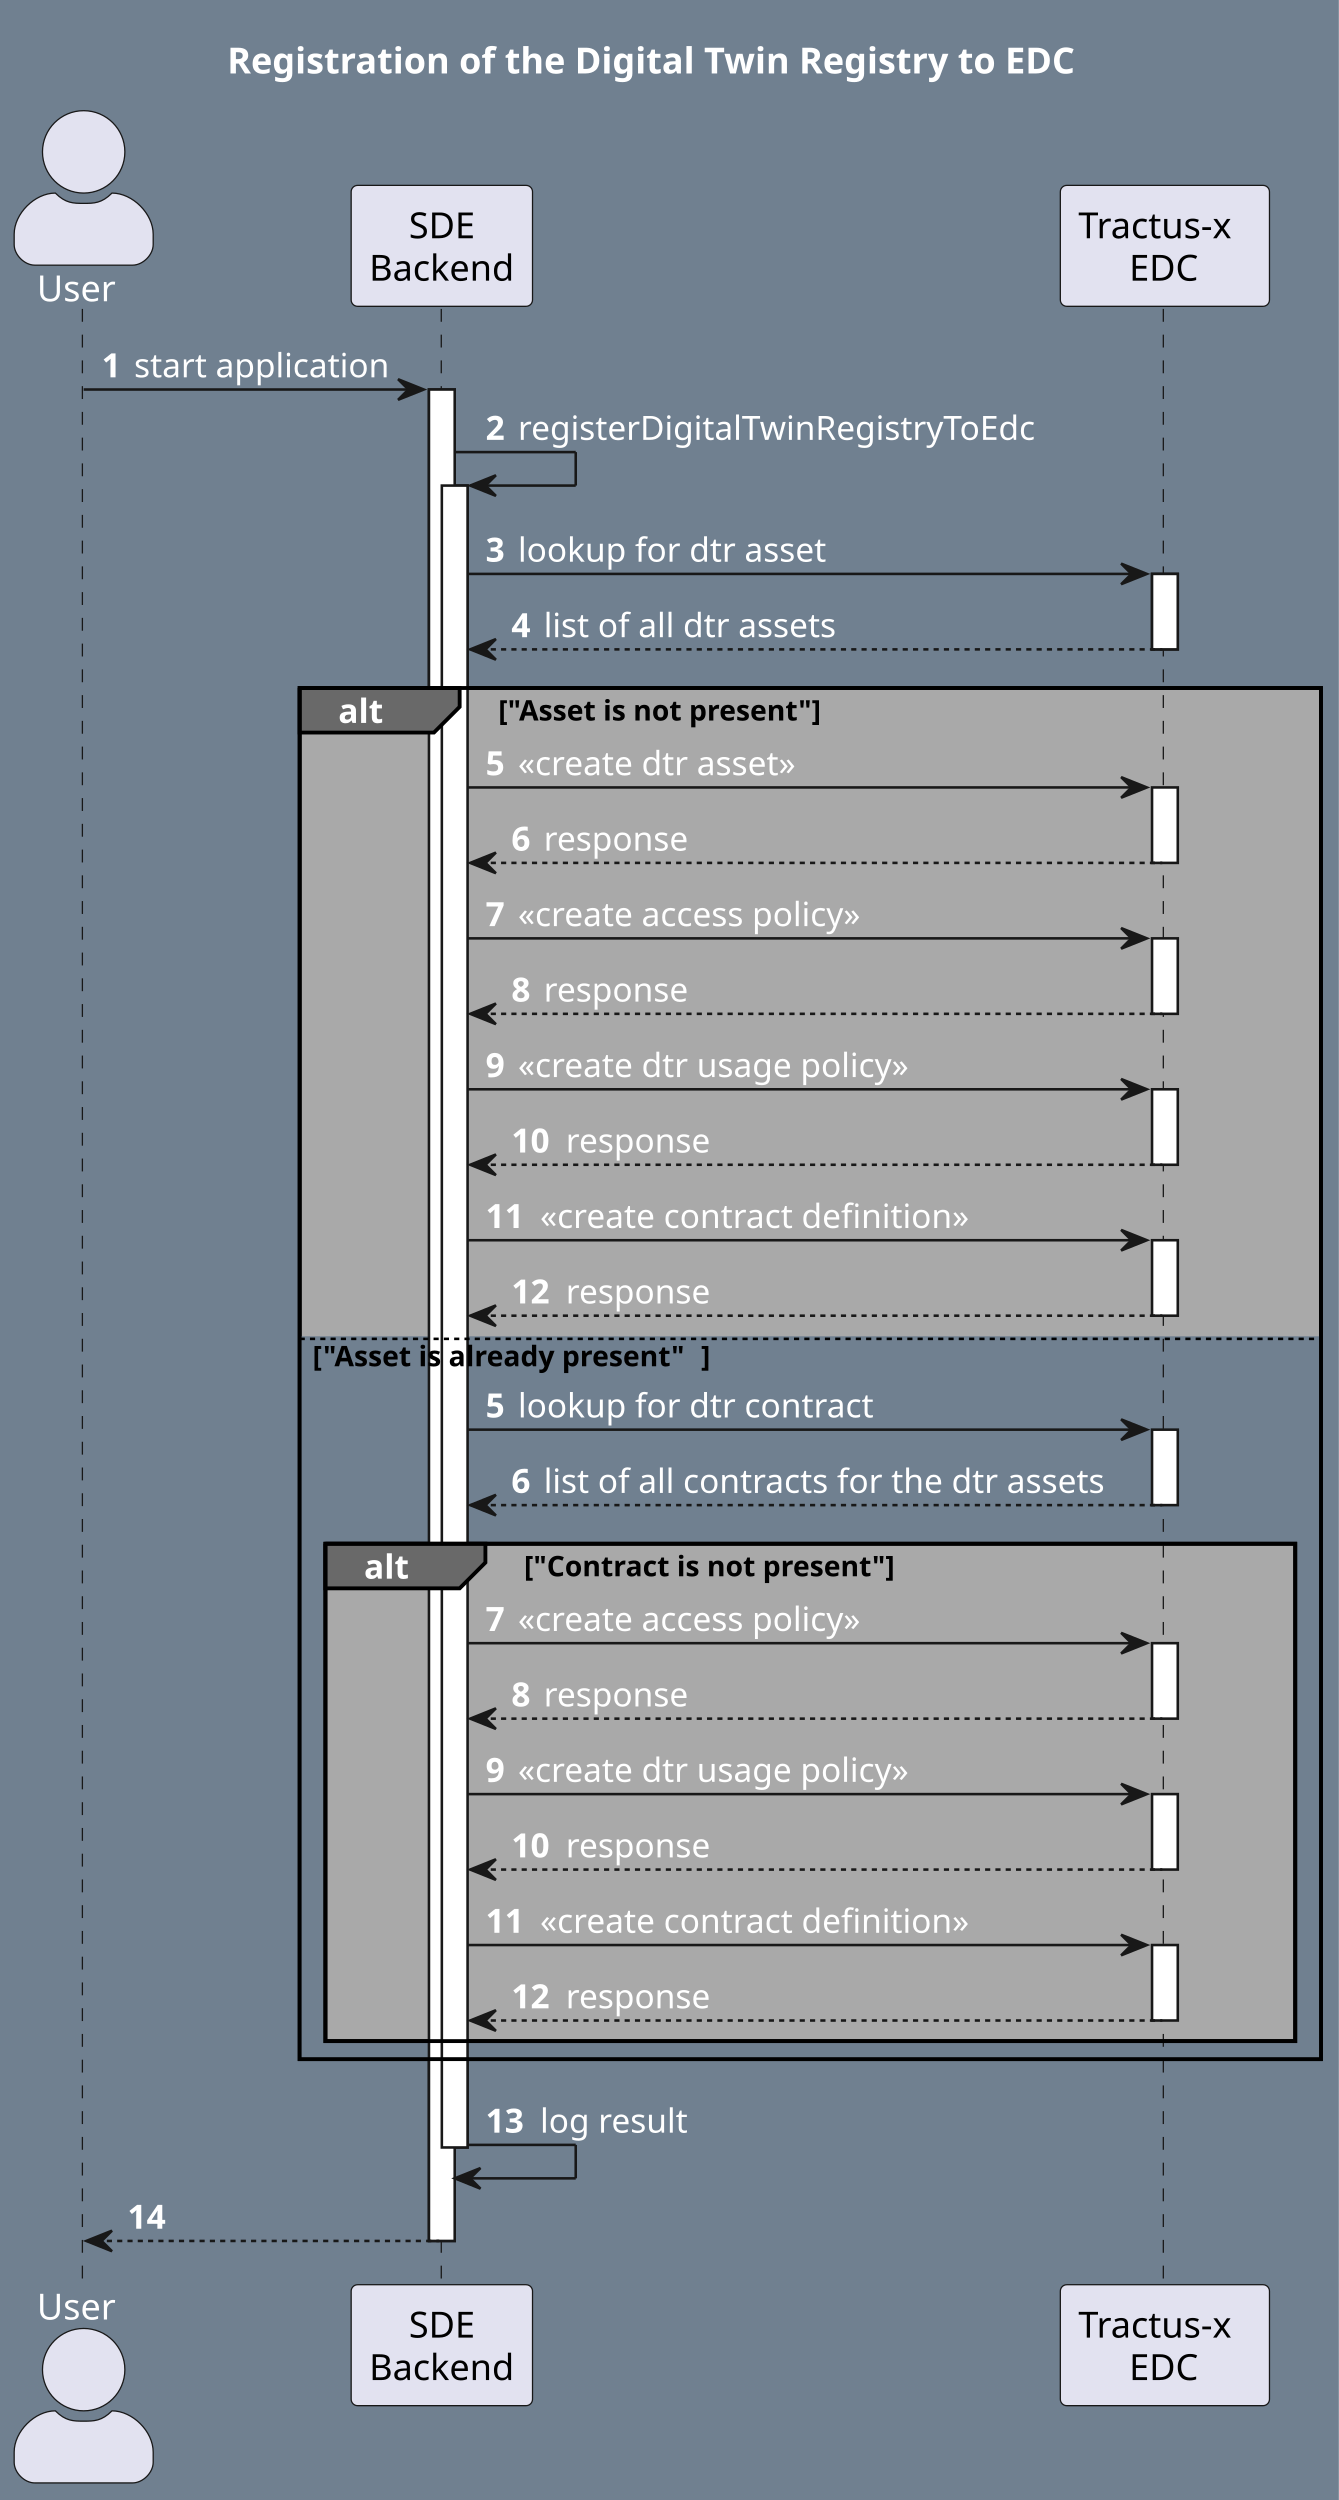
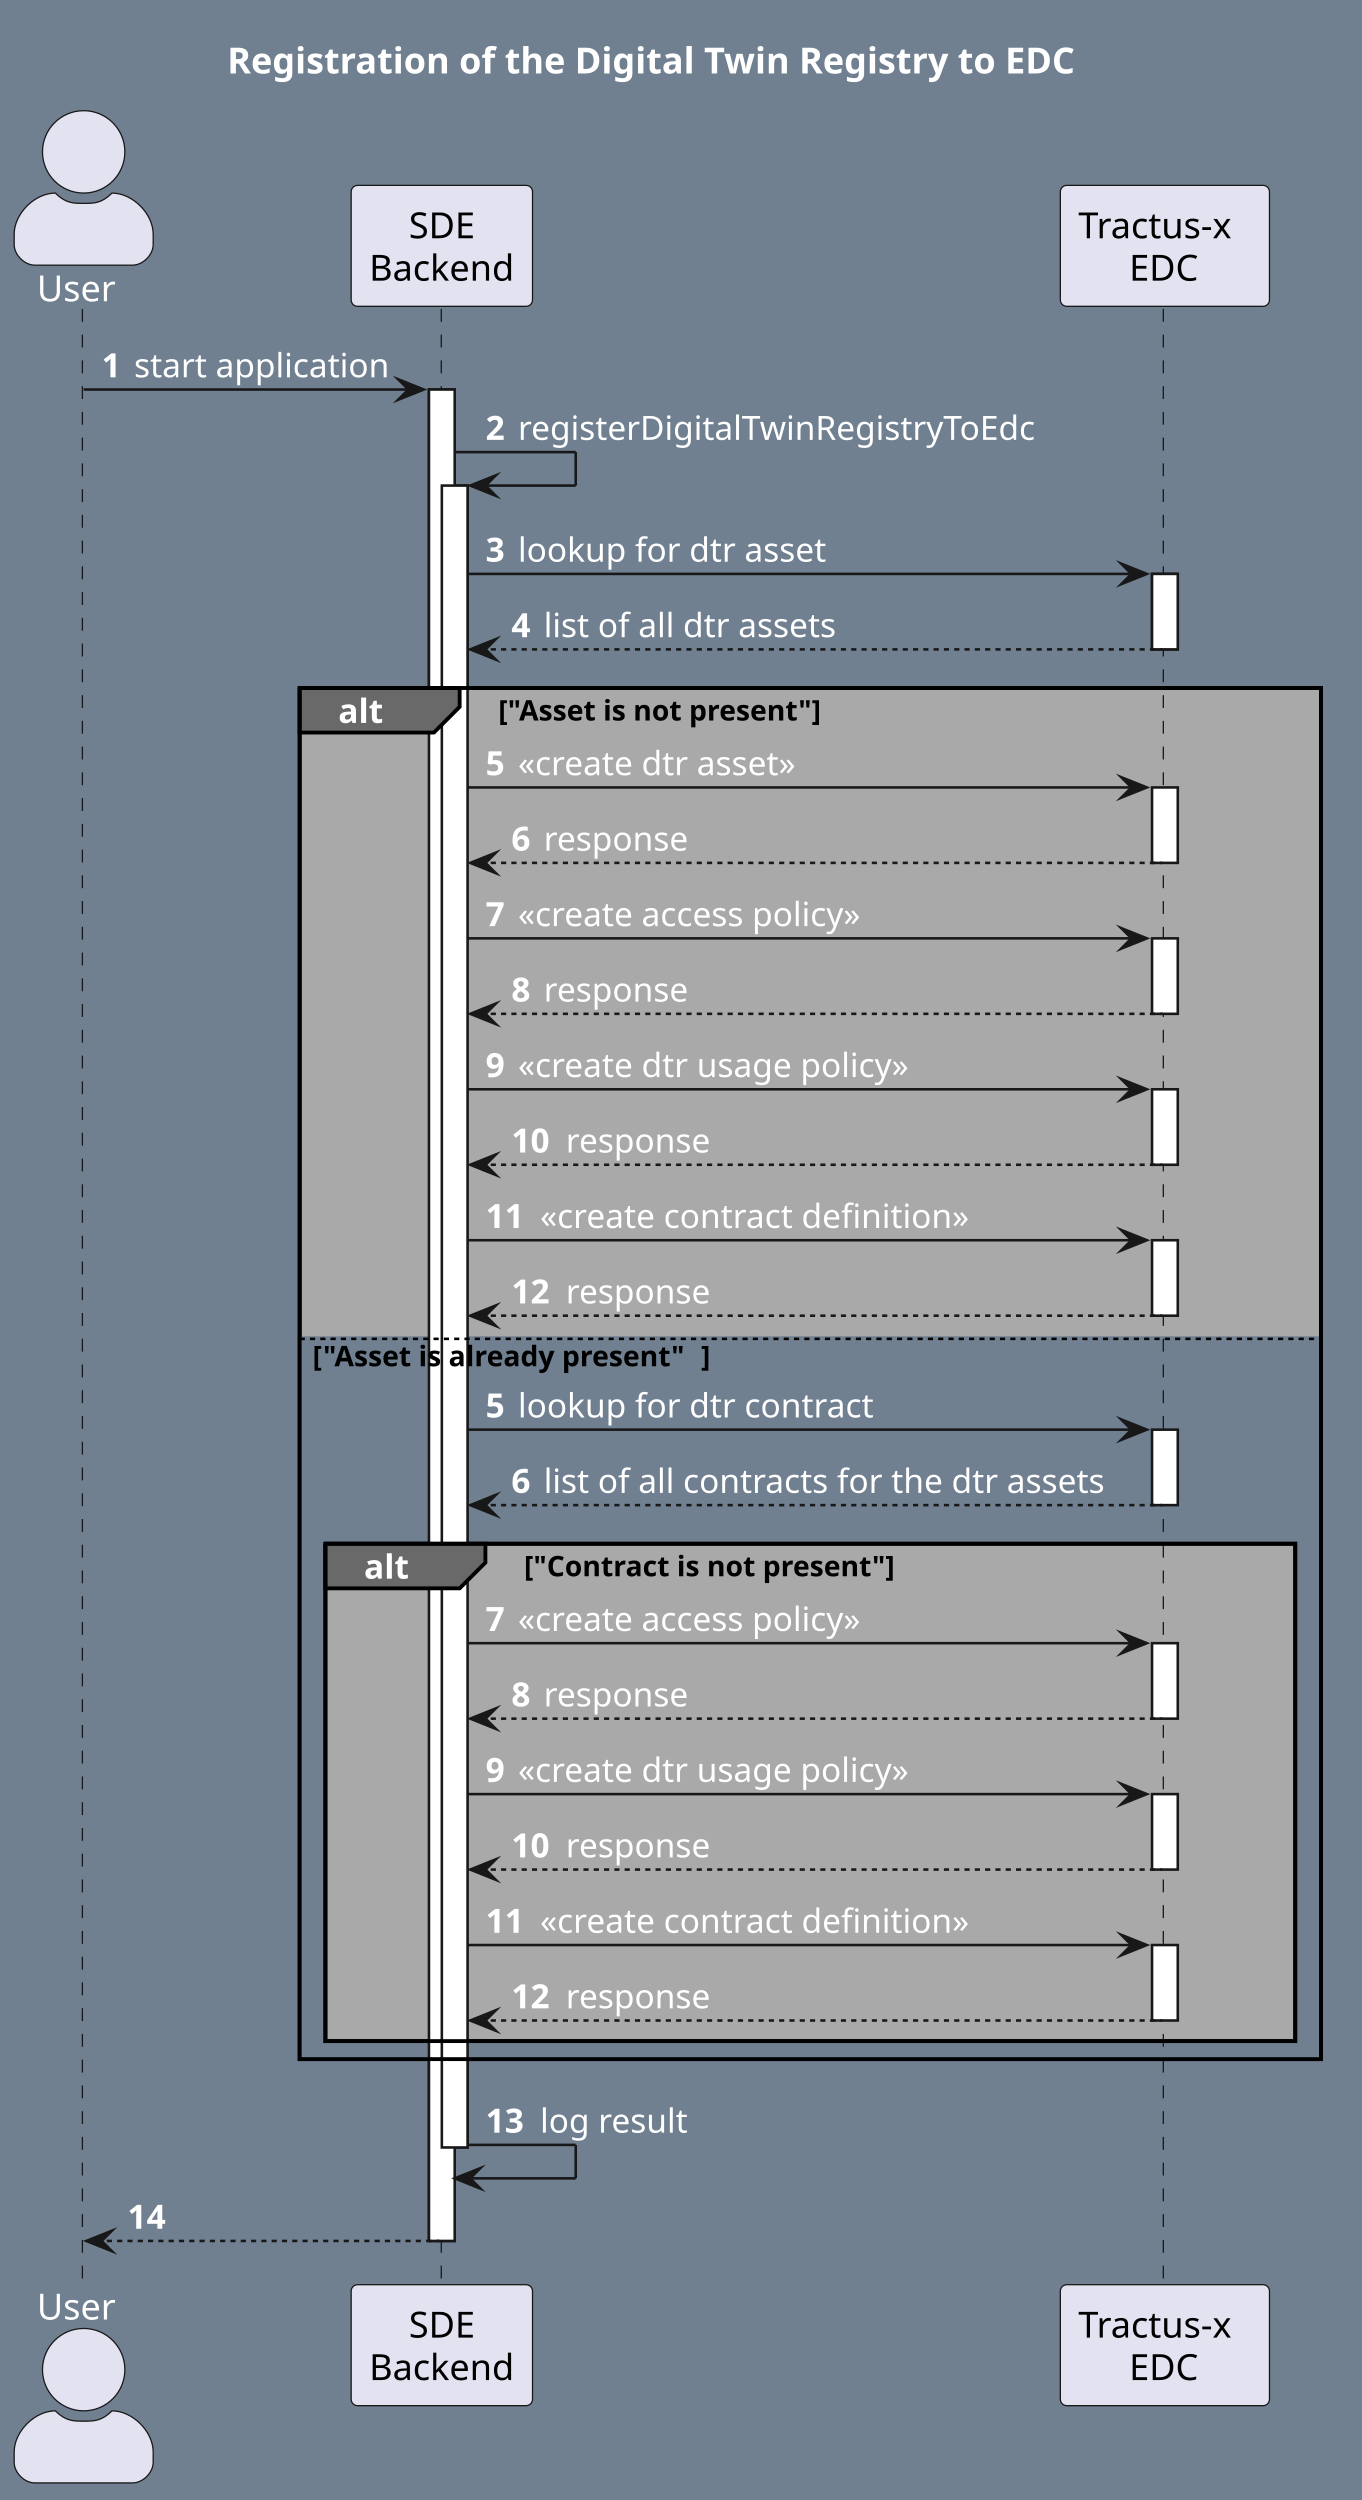
- <svg xmlns="http://www.w3.org/2000/svg" contentStyleType="text/css" data-diagram-type="SEQUENCE" height="971px" preserveAspectRatio="none" style="width:520px;height:971px;background:#708090;" version="1.1" viewBox="0 0 520 971" width="520px" zoomAndPan="magnify">
+ <svg xmlns="http://www.w3.org/2000/svg" contentStyleType="text/css" data-diagram-type="SEQUENCE" height="971px" preserveAspectRatio="none" style="width:529px;height:971px;background:#708090;" version="1.1" viewBox="0 0 529 971" width="529px" zoomAndPan="magnify">
  <defs />
  <g>
-     <rect fill="#708090" height="971" style="stroke:none;stroke-width:1;" width="520" x="0" y="0" />
-     <text fill="#FFFFFF" font-family="sans-serif" font-size="14" font-weight="bold" lengthAdjust="spacing" textLength="345.563" x="88.251" y="28.535">Registration of the Digital Twin Registry to EDC</text>
+     <rect fill="#708090" height="971" style="stroke:none;stroke-width:1;" width="529" x="0" y="0" />
+     <g class="title" data-source-line="16">
+       <text fill="#FFFFFF" font-family="sans-serif" font-size="14" font-weight="700" lengthAdjust="spacing" textLength="345.563" x="88.251" y="28.535">Registration of the Digital Twin Registry to EDC</text>
+     </g>
    <g>
      <rect fill="#FFFFFF" height="719.098" style="stroke:#181818;stroke-width:1;" width="10" x="166.609" y="151.287" />
    </g>
    <g>
      <rect fill="#FFFFFF" height="645.477" style="stroke:#181818;stroke-width:1;" width="10" x="171.609" y="188.598" />
    </g>
    <g>
      <rect fill="#FFFFFF" height="29.311" style="stroke:#181818;stroke-width:1;" width="10" x="447.45" y="222.908" />
    </g>
    <g>
      <rect fill="#FFFFFF" height="29.311" style="stroke:#181818;stroke-width:1;" width="10" x="447.45" y="305.84" />
    </g>
    <g>
      <rect fill="#FFFFFF" height="29.311" style="stroke:#181818;stroke-width:1;" width="10" x="447.45" y="364.461" />
    </g>
    <g>
      <rect fill="#FFFFFF" height="29.311" style="stroke:#181818;stroke-width:1;" width="10" x="447.45" y="423.082" />
    </g>
    <g>
      <rect fill="#FFFFFF" height="29.311" style="stroke:#181818;stroke-width:1;" width="10" x="447.45" y="481.703" />
    </g>
    <g>
      <rect fill="#FFFFFF" height="29.311" style="stroke:#181818;stroke-width:1;" width="10" x="447.45" y="555.279" />
    </g>
    <g>
      <rect fill="#FFFFFF" height="29.311" style="stroke:#181818;stroke-width:1;" width="10" x="447.45" y="638.211" />
    </g>
    <g>
      <rect fill="#FFFFFF" height="29.311" style="stroke:#181818;stroke-width:1;" width="10" x="447.45" y="696.832" />
    </g>
    <g>
      <rect fill="#FFFFFF" height="29.311" style="stroke:#181818;stroke-width:1;" width="10" x="447.45" y="755.453" />
    </g>
    <rect fill="#A9A9A9" height="532.545" style="stroke:#000000;stroke-width:1.5;" width="396.675" x="116.391" y="267.219" />
    <rect fill="#708090" height="280.75" style="stroke:none;stroke-width:1;" width="396.675" x="116.391" y="519.014" />
    <rect fill="#A9A9A9" height="193.174" style="stroke:#000000;stroke-width:1.5;" width="376.675" x="126.391" y="599.59" />
-     <g>
-       <rect fill="#000000" fill-opacity="0" height="768.408" width="8" x="28.5" y="119.977" />
-       <line style="stroke:#181818;stroke-width:0.5;stroke-dasharray:5,5;" x1="32" x2="32" y1="119.977" y2="888.385" />
-     </g>
-     <g>
-       <rect fill="#000000" fill-opacity="0" height="768.408" width="8" x="167.609" y="119.977" />
-       <line style="stroke:#181818;stroke-width:0.5;stroke-dasharray:5,5;" x1="171.391" x2="171.391" y1="119.977" y2="888.385" />
-     </g>
-     <g>
-       <rect fill="#000000" fill-opacity="0" height="768.408" width="8" x="448.45" y="119.977" />
-       <line style="stroke:#181818;stroke-width:0.5;stroke-dasharray:5,5;" x1="451.834" x2="451.834" y1="119.977" y2="888.385" />
-     </g>
-     <g class="participant participant-head" data-participant="user">
+     <g class="participant-lifeline" data-entity-uid="part1" data-qualified-name="user" data-source-line="13" id="part1-lifeline">
+       <g>
+         <rect fill="#000000" fill-opacity="0" height="768.408" width="8" x="28.5" y="119.977" />
+         <line style="stroke:#181818;stroke-width:0.5;stroke-dasharray:5,5;" x1="32" x2="32" y1="119.977" y2="888.385" />
+       </g>
+     </g>
+     <g class="participant-lifeline" data-entity-uid="part2" data-qualified-name="be" data-source-line="14" id="part2-lifeline">
+       <g>
+         <rect fill="#000000" fill-opacity="0" height="768.408" width="8" x="167.609" y="119.977" />
+         <line style="stroke:#181818;stroke-width:0.5;stroke-dasharray:5,5;" x1="171.391" x2="171.391" y1="119.977" y2="888.385" />
+       </g>
+     </g>
+     <g class="participant-lifeline" data-entity-uid="part3" data-qualified-name="edc" data-source-line="15" id="part3-lifeline">
+       <g>
+         <rect fill="#000000" fill-opacity="0" height="768.408" width="8" x="448.45" y="119.977" />
+         <line style="stroke:#181818;stroke-width:0.5;stroke-dasharray:5,5;" x1="451.834" x2="451.834" y1="119.977" y2="888.385" />
+       </g>
+     </g>
+     <g class="participant participant-head" data-entity-uid="part1" data-qualified-name="user" data-source-line="13" id="part1-head">
      <text fill="#FFFFFF" font-family="sans-serif" font-size="14" lengthAdjust="spacing" textLength="30.365" x="14.317" y="117.023">User</text>
      <ellipse cx="32.5" cy="58.988" fill="#E2E2F0" rx="16" ry="16" style="stroke:#181818;stroke-width:0.5;" />
      <path d="M32.5,78.988 C36.5,78.988 39.5,78.988 43.5,74.988 C51.5,74.988 59.5,82.988 59.5,90.988 L59.5,94.988 C59.5,98.988 55.5,102.988 51.5,102.988 L13.5,102.988 C9.5,102.988 5.5,98.988 5.5,94.988 L5.5,90.988 C5.5,82.988 13.5,74.988 21.5,74.988 C25.5,78.988 28.5,78.988 32.5,78.988" fill="#E2E2F0" style="stroke:#181818;stroke-width:0.5;" />
    </g>
-     <g class="participant participant-tail" data-participant="user">
+     <g class="participant participant-tail" data-entity-uid="part1" data-qualified-name="user" data-source-line="13" id="part1-tail">
      <text fill="#FFFFFF" font-family="sans-serif" font-size="14" lengthAdjust="spacing" textLength="30.365" x="14.317" y="900.92">User</text>
      <ellipse cx="32.5" cy="920.373" fill="#E2E2F0" rx="16" ry="16" style="stroke:#181818;stroke-width:0.5;" />
      <path d="M32.5,940.373 C36.5,940.373 39.5,940.373 43.5,936.373 C51.5,936.373 59.5,944.373 59.5,952.373 L59.5,956.373 C59.5,960.373 55.5,964.373 51.5,964.373 L13.5,964.373 C9.5,964.373 5.5,960.373 5.5,956.373 L5.5,952.373 C5.5,944.373 13.5,936.373 21.5,936.373 C25.5,940.373 28.5,940.373 32.5,940.373" fill="#E2E2F0" style="stroke:#181818;stroke-width:0.5;" />
    </g>
-     <g class="participant participant-head" data-participant="be">
+     <g class="participant participant-head" data-entity-uid="part2" data-qualified-name="be" data-source-line="14" id="part2-head">
      <rect fill="#E2E2F0" height="46.977" rx="2.5" ry="2.5" style="stroke:#181818;stroke-width:0.5;" width="70.438" x="136.391" y="72" />
      <text fill="#000000" font-family="sans-serif" font-size="14" lengthAdjust="spacing" textLength="25.614" x="158.802" y="92.535">SDE</text>
      <text fill="#000000" font-family="sans-serif" font-size="14" lengthAdjust="spacing" textLength="56.438" x="143.391" y="109.023">Backend</text>
    </g>
-     <g class="participant participant-tail" data-participant="be">
+     <g class="participant participant-tail" data-entity-uid="part2" data-qualified-name="be" data-source-line="14" id="part2-tail">
      <rect fill="#E2E2F0" height="46.977" rx="2.5" ry="2.5" style="stroke:#181818;stroke-width:0.5;" width="70.438" x="136.391" y="887.385" />
      <text fill="#000000" font-family="sans-serif" font-size="14" lengthAdjust="spacing" textLength="25.614" x="158.802" y="907.92">SDE</text>
      <text fill="#000000" font-family="sans-serif" font-size="14" lengthAdjust="spacing" textLength="56.438" x="143.391" y="924.408">Backend</text>
    </g>
-     <g class="participant participant-head" data-participant="edc">
+     <g class="participant participant-head" data-entity-uid="part3" data-qualified-name="edc" data-source-line="15" id="part3-head">
      <rect fill="#E2E2F0" height="46.977" rx="2.5" ry="2.5" style="stroke:#181818;stroke-width:0.5;" width="81.231" x="411.834" y="72" />
      <text fill="#000000" font-family="sans-serif" font-size="14" lengthAdjust="spacing" textLength="67.231" x="418.834" y="92.535">Tractus-x</text>
      <text fill="#000000" font-family="sans-serif" font-size="14" lengthAdjust="spacing" textLength="27.761" x="438.569" y="109.023">EDC</text>
    </g>
-     <g class="participant participant-tail" data-participant="edc">
+     <g class="participant participant-tail" data-entity-uid="part3" data-qualified-name="edc" data-source-line="15" id="part3-tail">
      <rect fill="#E2E2F0" height="46.977" rx="2.5" ry="2.5" style="stroke:#181818;stroke-width:0.5;" width="81.231" x="411.834" y="887.385" />
      <text fill="#000000" font-family="sans-serif" font-size="14" lengthAdjust="spacing" textLength="67.231" x="418.834" y="907.92">Tractus-x</text>
      <text fill="#000000" font-family="sans-serif" font-size="14" lengthAdjust="spacing" textLength="27.761" x="438.569" y="924.408">EDC</text>
    </g>
    <g>
      <rect fill="#FFFFFF" height="719.098" style="stroke:#181818;stroke-width:1;" width="10" x="166.609" y="151.287" />
    </g>
    <g>
      <rect fill="#FFFFFF" height="645.477" style="stroke:#181818;stroke-width:1;" width="10" x="171.609" y="188.598" />
    </g>
    <g>
      <rect fill="#FFFFFF" height="29.311" style="stroke:#181818;stroke-width:1;" width="10" x="447.45" y="222.908" />
    </g>
    <g>
      <rect fill="#FFFFFF" height="29.311" style="stroke:#181818;stroke-width:1;" width="10" x="447.45" y="305.84" />
    </g>
    <g>
      <rect fill="#FFFFFF" height="29.311" style="stroke:#181818;stroke-width:1;" width="10" x="447.45" y="364.461" />
    </g>
    <g>
      <rect fill="#FFFFFF" height="29.311" style="stroke:#181818;stroke-width:1;" width="10" x="447.45" y="423.082" />
    </g>
    <g>
      <rect fill="#FFFFFF" height="29.311" style="stroke:#181818;stroke-width:1;" width="10" x="447.45" y="481.703" />
    </g>
    <g>
      <rect fill="#FFFFFF" height="29.311" style="stroke:#181818;stroke-width:1;" width="10" x="447.45" y="555.279" />
    </g>
    <g>
      <rect fill="#FFFFFF" height="29.311" style="stroke:#181818;stroke-width:1;" width="10" x="447.45" y="638.211" />
    </g>
    <g>
      <rect fill="#FFFFFF" height="29.311" style="stroke:#181818;stroke-width:1;" width="10" x="447.45" y="696.832" />
    </g>
    <g>
      <rect fill="#FFFFFF" height="29.311" style="stroke:#181818;stroke-width:1;" width="10" x="447.45" y="755.453" />
    </g>
-     <g class="message" data-participant-1="user" data-participant-2="be">
-       <polygon fill="#181818" points="154.609,147.287,164.609,151.287,154.609,155.287,158.609,151.287" style="stroke:#181818;stroke-width:1;" />
+     <g class="message" data-entity-1="part1" data-entity-2="part2" data-source-line="18" id="msg1">
+       <polygon fill="#181818" points="154.609,147.287,164.609,151.287,154.609,155.287,158.609,151.287" style="stroke:#181818;stroke-width:1;stroke-linejoin:miter;stroke-miterlimit:10;" />
      <line style="stroke:#181818;stroke-width:1;" x1="32.5" x2="160.609" y1="151.287" y2="151.287" />
-       <text fill="#FFFFFF" font-family="sans-serif" font-size="13" font-weight="bold" lengthAdjust="spacing" textLength="8.576" x="39.5" y="146.545">1</text>
+       <text fill="#FFFFFF" font-family="sans-serif" font-size="13" font-weight="700" lengthAdjust="spacing" textLength="8.576" x="39.5" y="146.545">1</text>
      <text fill="#FFFFFF" font-family="sans-serif" font-size="13" lengthAdjust="spacing" textLength="102.534" x="52.076" y="146.545">start application</text>
    </g>
-     <g class="message" data-participant-1="be" data-participant-2="be">
+     <g class="message" data-entity-1="part2" data-entity-2="part2" data-source-line="19" id="msg2">
      <line style="stroke:#181818;stroke-width:1;" x1="176.609" x2="223.609" y1="175.598" y2="175.598" />
      <line style="stroke:#181818;stroke-width:1;" x1="223.609" x2="223.609" y1="175.598" y2="188.598" />
      <line style="stroke:#181818;stroke-width:1;" x1="182.609" x2="223.609" y1="188.598" y2="188.598" />
-       <polygon fill="#181818" points="192.609,184.598,182.609,188.598,192.609,192.598,188.609,188.598" style="stroke:#181818;stroke-width:1;" />
-       <text fill="#FFFFFF" font-family="sans-serif" font-size="13" font-weight="bold" lengthAdjust="spacing" textLength="8.576" x="188.609" y="170.856">2</text>
+       <polygon fill="#181818" points="192.609,184.598,182.609,188.598,192.609,192.598,188.609,188.598" style="stroke:#181818;stroke-width:1;stroke-linejoin:miter;stroke-miterlimit:10;" />
+       <text fill="#FFFFFF" font-family="sans-serif" font-size="13" font-weight="700" lengthAdjust="spacing" textLength="8.576" x="188.609" y="170.856">2</text>
      <text fill="#FFFFFF" font-family="sans-serif" font-size="13" lengthAdjust="spacing" textLength="208.717" x="201.185" y="170.856">registerDigitalTwinRegistryToEdc</text>
    </g>
-     <g class="message" data-participant-1="be" data-participant-2="edc">
-       <polygon fill="#181818" points="435.45,218.908,445.45,222.908,435.45,226.908,439.45,222.908" style="stroke:#181818;stroke-width:1;" />
+     <g class="message" data-entity-1="part2" data-entity-2="part3" data-source-line="20" id="msg3">
+       <polygon fill="#181818" points="435.45,218.908,445.45,222.908,435.45,226.908,439.45,222.908" style="stroke:#181818;stroke-width:1;stroke-linejoin:miter;stroke-miterlimit:10;" />
      <line style="stroke:#181818;stroke-width:1;" x1="181.609" x2="441.45" y1="222.908" y2="222.908" />
-       <text fill="#FFFFFF" font-family="sans-serif" font-size="13" font-weight="bold" lengthAdjust="spacing" textLength="8.576" x="188.609" y="218.166">3</text>
+       <text fill="#FFFFFF" font-family="sans-serif" font-size="13" font-weight="700" lengthAdjust="spacing" textLength="8.576" x="188.609" y="218.166">3</text>
      <text fill="#FFFFFF" font-family="sans-serif" font-size="13" lengthAdjust="spacing" textLength="124.903" x="201.185" y="218.166">lookup for dtr asset</text>
    </g>
-     <g class="message" data-participant-1="edc" data-participant-2="be">
-       <polygon fill="#181818" points="192.609,248.219,182.609,252.219,192.609,256.219,188.609,252.219" style="stroke:#181818;stroke-width:1;" />
+     <g class="message" data-entity-1="part3" data-entity-2="part2" data-source-line="21" id="msg4">
+       <polygon fill="#181818" points="192.609,248.219,182.609,252.219,192.609,256.219,188.609,252.219" style="stroke:#181818;stroke-width:1;stroke-linejoin:miter;stroke-miterlimit:10;" />
      <line style="stroke:#181818;stroke-width:1;stroke-dasharray:2,2;" x1="186.609" x2="451.45" y1="252.219" y2="252.219" />
-       <text fill="#FFFFFF" font-family="sans-serif" font-size="13" font-weight="bold" lengthAdjust="spacing" textLength="8.576" x="198.609" y="247.477">4</text>
+       <text fill="#FFFFFF" font-family="sans-serif" font-size="13" font-weight="700" lengthAdjust="spacing" textLength="8.576" x="198.609" y="247.477">4</text>
      <text fill="#FFFFFF" font-family="sans-serif" font-size="13" lengthAdjust="spacing" textLength="120.447" x="211.185" y="247.477">list of all dtr assets</text>
    </g>
    <path d="M116.391,267.219 L178.529,267.219 L178.529,274.529 L168.529,284.529 L116.391,284.529 L116.391,267.219" fill="#696969" style="stroke:#000000;stroke-width:1.5;" />
    <rect fill="none" height="532.545" style="stroke:#000000;stroke-width:1.5;" width="396.675" x="116.391" y="267.219" />
-     <text fill="#FFFFFF" font-family="sans-serif" font-size="13" font-weight="bold" lengthAdjust="spacing" textLength="17.139" x="131.391" y="280.787">alt</text>
-     <text fill="#000000" font-family="sans-serif" font-size="11" font-weight="bold" lengthAdjust="spacing" textLength="131.995" x="193.529" y="279.853">["Asset is not present"]</text>
-     <g class="message" data-participant-1="be" data-participant-2="edc">
-       <polygon fill="#181818" points="435.45,301.84,445.45,305.84,435.45,309.84,439.45,305.84" style="stroke:#181818;stroke-width:1;" />
+     <text fill="#FFFFFF" font-family="sans-serif" font-size="13" font-weight="700" lengthAdjust="spacing" textLength="17.139" x="131.391" y="280.787">alt</text>
+     <text fill="#000000" font-family="sans-serif" font-size="11" font-weight="700" lengthAdjust="spacing" textLength="131.995" x="193.529" y="279.853">["Asset is not present"]</text>
+     <g class="message" data-entity-1="part2" data-entity-2="part3" data-source-line="24" id="msg5">
+       <polygon fill="#181818" points="435.45,301.84,445.45,305.84,435.45,309.84,439.45,305.84" style="stroke:#181818;stroke-width:1;stroke-linejoin:miter;stroke-miterlimit:10;" />
      <line style="stroke:#181818;stroke-width:1;" x1="181.609" x2="441.45" y1="305.84" y2="305.84" />
-       <text fill="#FFFFFF" font-family="sans-serif" font-size="13" font-weight="bold" lengthAdjust="spacing" textLength="8.576" x="188.609" y="301.098">5</text>
+       <text fill="#FFFFFF" font-family="sans-serif" font-size="13" font-weight="700" lengthAdjust="spacing" textLength="8.576" x="188.609" y="301.098">5</text>
      <text fill="#FFFFFF" font-family="sans-serif" font-size="13" lengthAdjust="spacing" textLength="111.255" x="201.185" y="301.098">«create dtr asset»</text>
    </g>
-     <g class="message" data-participant-1="edc" data-participant-2="be">
-       <polygon fill="#181818" points="192.609,331.15,182.609,335.15,192.609,339.15,188.609,335.15" style="stroke:#181818;stroke-width:1;" />
+     <g class="message" data-entity-1="part3" data-entity-2="part2" data-source-line="25" id="msg6">
+       <polygon fill="#181818" points="192.609,331.15,182.609,335.15,192.609,339.15,188.609,335.15" style="stroke:#181818;stroke-width:1;stroke-linejoin:miter;stroke-miterlimit:10;" />
      <line style="stroke:#181818;stroke-width:1;stroke-dasharray:2,2;" x1="186.609" x2="451.45" y1="335.15" y2="335.15" />
-       <text fill="#FFFFFF" font-family="sans-serif" font-size="13" font-weight="bold" lengthAdjust="spacing" textLength="8.576" x="198.609" y="330.408">6</text>
+       <text fill="#FFFFFF" font-family="sans-serif" font-size="13" font-weight="700" lengthAdjust="spacing" textLength="8.576" x="198.609" y="330.408">6</text>
      <text fill="#FFFFFF" font-family="sans-serif" font-size="13" lengthAdjust="spacing" textLength="57.294" x="211.185" y="330.408">response</text>
    </g>
-     <g class="message" data-participant-1="be" data-participant-2="edc">
-       <polygon fill="#181818" points="435.45,360.461,445.45,364.461,435.45,368.461,439.45,364.461" style="stroke:#181818;stroke-width:1;" />
+     <g class="message" data-entity-1="part2" data-entity-2="part3" data-source-line="26" id="msg7">
+       <polygon fill="#181818" points="435.45,360.461,445.45,364.461,435.45,368.461,439.45,364.461" style="stroke:#181818;stroke-width:1;stroke-linejoin:miter;stroke-miterlimit:10;" />
      <line style="stroke:#181818;stroke-width:1;" x1="181.609" x2="441.45" y1="364.461" y2="364.461" />
-       <text fill="#FFFFFF" font-family="sans-serif" font-size="13" font-weight="bold" lengthAdjust="spacing" textLength="8.576" x="188.609" y="359.719">7</text>
+       <text fill="#FFFFFF" font-family="sans-serif" font-size="13" font-weight="700" lengthAdjust="spacing" textLength="8.576" x="188.609" y="359.719">7</text>
      <text fill="#FFFFFF" font-family="sans-serif" font-size="13" lengthAdjust="spacing" textLength="138.481" x="201.185" y="359.719">«create access policy»</text>
    </g>
-     <g class="message" data-participant-1="edc" data-participant-2="be">
-       <polygon fill="#181818" points="192.609,389.772,182.609,393.772,192.609,397.772,188.609,393.772" style="stroke:#181818;stroke-width:1;" />
+     <g class="message" data-entity-1="part3" data-entity-2="part2" data-source-line="27" id="msg8">
+       <polygon fill="#181818" points="192.609,389.772,182.609,393.772,192.609,397.772,188.609,393.772" style="stroke:#181818;stroke-width:1;stroke-linejoin:miter;stroke-miterlimit:10;" />
      <line style="stroke:#181818;stroke-width:1;stroke-dasharray:2,2;" x1="186.609" x2="451.45" y1="393.772" y2="393.772" />
-       <text fill="#FFFFFF" font-family="sans-serif" font-size="13" font-weight="bold" lengthAdjust="spacing" textLength="8.576" x="198.609" y="389.029">8</text>
+       <text fill="#FFFFFF" font-family="sans-serif" font-size="13" font-weight="700" lengthAdjust="spacing" textLength="8.576" x="198.609" y="389.029">8</text>
      <text fill="#FFFFFF" font-family="sans-serif" font-size="13" lengthAdjust="spacing" textLength="57.294" x="211.185" y="389.029">response</text>
    </g>
-     <g class="message" data-participant-1="be" data-participant-2="edc">
-       <polygon fill="#181818" points="435.45,419.082,445.45,423.082,435.45,427.082,439.45,423.082" style="stroke:#181818;stroke-width:1;" />
+     <g class="message" data-entity-1="part2" data-entity-2="part3" data-source-line="28" id="msg9">
+       <polygon fill="#181818" points="435.45,419.082,445.45,423.082,435.45,427.082,439.45,423.082" style="stroke:#181818;stroke-width:1;stroke-linejoin:miter;stroke-miterlimit:10;" />
      <line style="stroke:#181818;stroke-width:1;" x1="181.609" x2="441.45" y1="423.082" y2="423.082" />
-       <text fill="#FFFFFF" font-family="sans-serif" font-size="13" font-weight="bold" lengthAdjust="spacing" textLength="8.576" x="188.609" y="418.34">9</text>
+       <text fill="#FFFFFF" font-family="sans-serif" font-size="13" font-weight="700" lengthAdjust="spacing" textLength="8.576" x="188.609" y="418.34">9</text>
      <text fill="#FFFFFF" font-family="sans-serif" font-size="13" lengthAdjust="spacing" textLength="157.187" x="201.185" y="418.34">«create dtr usage policy»</text>
    </g>
-     <g class="message" data-participant-1="edc" data-participant-2="be">
-       <polygon fill="#181818" points="192.609,448.393,182.609,452.393,192.609,456.393,188.609,452.393" style="stroke:#181818;stroke-width:1;" />
+     <g class="message" data-entity-1="part3" data-entity-2="part2" data-source-line="29" id="msg10">
+       <polygon fill="#181818" points="192.609,448.393,182.609,452.393,192.609,456.393,188.609,452.393" style="stroke:#181818;stroke-width:1;stroke-linejoin:miter;stroke-miterlimit:10;" />
      <line style="stroke:#181818;stroke-width:1;stroke-dasharray:2,2;" x1="186.609" x2="451.45" y1="452.393" y2="452.393" />
-       <text fill="#FFFFFF" font-family="sans-serif" font-size="13" font-weight="bold" lengthAdjust="spacing" textLength="17.151" x="198.609" y="447.65">10</text>
+       <text fill="#FFFFFF" font-family="sans-serif" font-size="13" font-weight="700" lengthAdjust="spacing" textLength="17.151" x="198.609" y="447.65">10</text>
      <text fill="#FFFFFF" font-family="sans-serif" font-size="13" lengthAdjust="spacing" textLength="57.294" x="219.761" y="447.65">response</text>
    </g>
-     <g class="message" data-participant-1="be" data-participant-2="edc">
-       <polygon fill="#181818" points="435.45,477.703,445.45,481.703,435.45,485.703,439.45,481.703" style="stroke:#181818;stroke-width:1;" />
+     <g class="message" data-entity-1="part2" data-entity-2="part3" data-source-line="30" id="msg11">
+       <polygon fill="#181818" points="435.45,477.703,445.45,481.703,435.45,485.703,439.45,481.703" style="stroke:#181818;stroke-width:1;stroke-linejoin:miter;stroke-miterlimit:10;" />
      <line style="stroke:#181818;stroke-width:1;" x1="181.609" x2="441.45" y1="481.703" y2="481.703" />
-       <text fill="#FFFFFF" font-family="sans-serif" font-size="13" font-weight="bold" lengthAdjust="spacing" textLength="17.151" x="188.609" y="476.961">11</text>
+       <text fill="#FFFFFF" font-family="sans-serif" font-size="13" font-weight="700" lengthAdjust="spacing" textLength="17.151" x="188.609" y="476.961">11</text>
      <text fill="#FFFFFF" font-family="sans-serif" font-size="13" lengthAdjust="spacing" textLength="172.409" x="209.761" y="476.961">«create contract definition»</text>
    </g>
-     <g class="message" data-participant-1="edc" data-participant-2="be">
-       <polygon fill="#181818" points="192.609,507.014,182.609,511.014,192.609,515.014,188.609,511.014" style="stroke:#181818;stroke-width:1;" />
+     <g class="message" data-entity-1="part3" data-entity-2="part2" data-source-line="31" id="msg12">
+       <polygon fill="#181818" points="192.609,507.014,182.609,511.014,192.609,515.014,188.609,511.014" style="stroke:#181818;stroke-width:1;stroke-linejoin:miter;stroke-miterlimit:10;" />
      <line style="stroke:#181818;stroke-width:1;stroke-dasharray:2,2;" x1="186.609" x2="451.45" y1="511.014" y2="511.014" />
-       <text fill="#FFFFFF" font-family="sans-serif" font-size="13" font-weight="bold" lengthAdjust="spacing" textLength="17.151" x="198.609" y="506.272">12</text>
+       <text fill="#FFFFFF" font-family="sans-serif" font-size="13" font-weight="700" lengthAdjust="spacing" textLength="17.151" x="198.609" y="506.272">12</text>
      <text fill="#FFFFFF" font-family="sans-serif" font-size="13" lengthAdjust="spacing" textLength="57.294" x="219.761" y="506.272">response</text>
    </g>
    <line style="stroke:#000000;stroke-width:1;stroke-dasharray:2,2;" x1="116.391" x2="513.065" y1="520.014" y2="520.014" />
-     <text fill="#000000" font-family="sans-serif" font-size="11" font-weight="bold" lengthAdjust="spacing" textLength="4.077" x="121.391" y="530.648">[</text>
-     <text fill="#000000" font-family="sans-serif" font-size="11" font-weight="bold" lengthAdjust="spacing" textLength="146.792" x="125.467" y="530.648">"Asset is already present"</text>
-     <text fill="#000000" font-family="sans-serif" font-size="11" font-weight="bold" lengthAdjust="spacing" textLength="4.077" x="272.259" y="530.648">]</text>
-     <g class="message" data-participant-1="be" data-participant-2="edc">
-       <polygon fill="#181818" points="435.45,551.279,445.45,555.279,435.45,559.279,439.45,555.279" style="stroke:#181818;stroke-width:1;" />
+     <text fill="#000000" font-family="sans-serif" font-size="11" font-weight="700" lengthAdjust="spacing" textLength="4.077" x="121.391" y="530.648">[</text>
+     <text fill="#000000" font-family="sans-serif" font-size="11" font-weight="700" lengthAdjust="spacing" textLength="146.792" x="125.467" y="530.648">"Asset is already present"</text>
+     <text fill="#000000" font-family="sans-serif" font-size="11" font-weight="700" lengthAdjust="spacing" textLength="4.077" x="272.259" y="530.648">]</text>
+     <g class="message" data-entity-1="part2" data-entity-2="part3" data-source-line="35" id="msg13">
+       <polygon fill="#181818" points="435.45,551.279,445.45,555.279,435.45,559.279,439.45,555.279" style="stroke:#181818;stroke-width:1;stroke-linejoin:miter;stroke-miterlimit:10;" />
      <line style="stroke:#181818;stroke-width:1;" x1="181.609" x2="441.45" y1="555.279" y2="555.279" />
-       <text fill="#FFFFFF" font-family="sans-serif" font-size="13" font-weight="bold" lengthAdjust="spacing" textLength="8.576" x="188.609" y="550.537">5</text>
+       <text fill="#FFFFFF" font-family="sans-serif" font-size="13" font-weight="700" lengthAdjust="spacing" textLength="8.576" x="188.609" y="550.537">5</text>
      <text fill="#FFFFFF" font-family="sans-serif" font-size="13" lengthAdjust="spacing" textLength="143.958" x="201.185" y="550.537">lookup for dtr contract</text>
    </g>
-     <g class="message" data-participant-1="edc" data-participant-2="be">
-       <polygon fill="#181818" points="192.609,580.59,182.609,584.59,192.609,588.59,188.609,584.59" style="stroke:#181818;stroke-width:1;" />
+     <g class="message" data-entity-1="part3" data-entity-2="part2" data-source-line="36" id="msg14">
+       <polygon fill="#181818" points="192.609,580.59,182.609,584.59,192.609,588.59,188.609,584.59" style="stroke:#181818;stroke-width:1;stroke-linejoin:miter;stroke-miterlimit:10;" />
      <line style="stroke:#181818;stroke-width:1;stroke-dasharray:2,2;" x1="186.609" x2="451.45" y1="584.59" y2="584.59" />
-       <text fill="#FFFFFF" font-family="sans-serif" font-size="13" font-weight="bold" lengthAdjust="spacing" textLength="8.576" x="198.609" y="579.848">6</text>
+       <text fill="#FFFFFF" font-family="sans-serif" font-size="13" font-weight="700" lengthAdjust="spacing" textLength="8.576" x="198.609" y="579.848">6</text>
      <text fill="#FFFFFF" font-family="sans-serif" font-size="13" lengthAdjust="spacing" textLength="229.265" x="211.185" y="579.848">list of all contracts for the dtr assets</text>
    </g>
    <path d="M126.391,599.59 L188.529,599.59 L188.529,606.9 L178.529,616.9 L126.391,616.9 L126.391,599.59" fill="#696969" style="stroke:#000000;stroke-width:1.5;" />
    <rect fill="none" height="193.174" style="stroke:#000000;stroke-width:1.5;" width="376.675" x="126.391" y="599.59" />
-     <text fill="#FFFFFF" font-family="sans-serif" font-size="13" font-weight="bold" lengthAdjust="spacing" textLength="17.139" x="141.391" y="613.158">alt</text>
-     <text fill="#000000" font-family="sans-serif" font-size="11" font-weight="bold" lengthAdjust="spacing" textLength="148.876" x="203.529" y="612.225">["Contract is not present"]</text>
-     <g class="message" data-participant-1="be" data-participant-2="edc">
-       <polygon fill="#181818" points="435.45,634.211,445.45,638.211,435.45,642.211,439.45,638.211" style="stroke:#181818;stroke-width:1;" />
+     <text fill="#FFFFFF" font-family="sans-serif" font-size="13" font-weight="700" lengthAdjust="spacing" textLength="17.139" x="141.391" y="613.158">alt</text>
+     <text fill="#000000" font-family="sans-serif" font-size="11" font-weight="700" lengthAdjust="spacing" textLength="148.876" x="203.529" y="612.225">["Contract is not present"]</text>
+     <g class="message" data-entity-1="part2" data-entity-2="part3" data-source-line="38" id="msg15">
+       <polygon fill="#181818" points="435.45,634.211,445.45,638.211,435.45,642.211,439.45,638.211" style="stroke:#181818;stroke-width:1;stroke-linejoin:miter;stroke-miterlimit:10;" />
      <line style="stroke:#181818;stroke-width:1;" x1="181.609" x2="441.45" y1="638.211" y2="638.211" />
-       <text fill="#FFFFFF" font-family="sans-serif" font-size="13" font-weight="bold" lengthAdjust="spacing" textLength="8.576" x="188.609" y="633.469">7</text>
+       <text fill="#FFFFFF" font-family="sans-serif" font-size="13" font-weight="700" lengthAdjust="spacing" textLength="8.576" x="188.609" y="633.469">7</text>
      <text fill="#FFFFFF" font-family="sans-serif" font-size="13" lengthAdjust="spacing" textLength="138.481" x="201.185" y="633.469">«create access policy»</text>
    </g>
-     <g class="message" data-participant-1="edc" data-participant-2="be">
-       <polygon fill="#181818" points="192.609,663.521,182.609,667.521,192.609,671.521,188.609,667.521" style="stroke:#181818;stroke-width:1;" />
+     <g class="message" data-entity-1="part3" data-entity-2="part2" data-source-line="39" id="msg16">
+       <polygon fill="#181818" points="192.609,663.521,182.609,667.521,192.609,671.521,188.609,667.521" style="stroke:#181818;stroke-width:1;stroke-linejoin:miter;stroke-miterlimit:10;" />
      <line style="stroke:#181818;stroke-width:1;stroke-dasharray:2,2;" x1="186.609" x2="451.45" y1="667.521" y2="667.521" />
-       <text fill="#FFFFFF" font-family="sans-serif" font-size="13" font-weight="bold" lengthAdjust="spacing" textLength="8.576" x="198.609" y="662.779">8</text>
+       <text fill="#FFFFFF" font-family="sans-serif" font-size="13" font-weight="700" lengthAdjust="spacing" textLength="8.576" x="198.609" y="662.779">8</text>
      <text fill="#FFFFFF" font-family="sans-serif" font-size="13" lengthAdjust="spacing" textLength="57.294" x="211.185" y="662.779">response</text>
    </g>
-     <g class="message" data-participant-1="be" data-participant-2="edc">
-       <polygon fill="#181818" points="435.45,692.832,445.45,696.832,435.45,700.832,439.45,696.832" style="stroke:#181818;stroke-width:1;" />
+     <g class="message" data-entity-1="part2" data-entity-2="part3" data-source-line="40" id="msg17">
+       <polygon fill="#181818" points="435.45,692.832,445.45,696.832,435.45,700.832,439.45,696.832" style="stroke:#181818;stroke-width:1;stroke-linejoin:miter;stroke-miterlimit:10;" />
      <line style="stroke:#181818;stroke-width:1;" x1="181.609" x2="441.45" y1="696.832" y2="696.832" />
-       <text fill="#FFFFFF" font-family="sans-serif" font-size="13" font-weight="bold" lengthAdjust="spacing" textLength="8.576" x="188.609" y="692.09">9</text>
+       <text fill="#FFFFFF" font-family="sans-serif" font-size="13" font-weight="700" lengthAdjust="spacing" textLength="8.576" x="188.609" y="692.09">9</text>
      <text fill="#FFFFFF" font-family="sans-serif" font-size="13" lengthAdjust="spacing" textLength="157.187" x="201.185" y="692.09">«create dtr usage policy»</text>
    </g>
-     <g class="message" data-participant-1="edc" data-participant-2="be">
-       <polygon fill="#181818" points="192.609,722.143,182.609,726.143,192.609,730.143,188.609,726.143" style="stroke:#181818;stroke-width:1;" />
+     <g class="message" data-entity-1="part3" data-entity-2="part2" data-source-line="41" id="msg18">
+       <polygon fill="#181818" points="192.609,722.143,182.609,726.143,192.609,730.143,188.609,726.143" style="stroke:#181818;stroke-width:1;stroke-linejoin:miter;stroke-miterlimit:10;" />
      <line style="stroke:#181818;stroke-width:1;stroke-dasharray:2,2;" x1="186.609" x2="451.45" y1="726.143" y2="726.143" />
-       <text fill="#FFFFFF" font-family="sans-serif" font-size="13" font-weight="bold" lengthAdjust="spacing" textLength="17.151" x="198.609" y="721.4">10</text>
+       <text fill="#FFFFFF" font-family="sans-serif" font-size="13" font-weight="700" lengthAdjust="spacing" textLength="17.151" x="198.609" y="721.4">10</text>
      <text fill="#FFFFFF" font-family="sans-serif" font-size="13" lengthAdjust="spacing" textLength="57.294" x="219.761" y="721.4">response</text>
    </g>
-     <g class="message" data-participant-1="be" data-participant-2="edc">
-       <polygon fill="#181818" points="435.45,751.453,445.45,755.453,435.45,759.453,439.45,755.453" style="stroke:#181818;stroke-width:1;" />
+     <g class="message" data-entity-1="part2" data-entity-2="part3" data-source-line="42" id="msg19">
+       <polygon fill="#181818" points="435.45,751.453,445.45,755.453,435.45,759.453,439.45,755.453" style="stroke:#181818;stroke-width:1;stroke-linejoin:miter;stroke-miterlimit:10;" />
      <line style="stroke:#181818;stroke-width:1;" x1="181.609" x2="441.45" y1="755.453" y2="755.453" />
-       <text fill="#FFFFFF" font-family="sans-serif" font-size="13" font-weight="bold" lengthAdjust="spacing" textLength="17.151" x="188.609" y="750.711">11</text>
+       <text fill="#FFFFFF" font-family="sans-serif" font-size="13" font-weight="700" lengthAdjust="spacing" textLength="17.151" x="188.609" y="750.711">11</text>
      <text fill="#FFFFFF" font-family="sans-serif" font-size="13" lengthAdjust="spacing" textLength="172.409" x="209.761" y="750.711">«create contract definition»</text>
    </g>
-     <g class="message" data-participant-1="edc" data-participant-2="be">
-       <polygon fill="#181818" points="192.609,780.764,182.609,784.764,192.609,788.764,188.609,784.764" style="stroke:#181818;stroke-width:1;" />
+     <g class="message" data-entity-1="part3" data-entity-2="part2" data-source-line="43" id="msg20">
+       <polygon fill="#181818" points="192.609,780.764,182.609,784.764,192.609,788.764,188.609,784.764" style="stroke:#181818;stroke-width:1;stroke-linejoin:miter;stroke-miterlimit:10;" />
      <line style="stroke:#181818;stroke-width:1;stroke-dasharray:2,2;" x1="186.609" x2="451.45" y1="784.764" y2="784.764" />
-       <text fill="#FFFFFF" font-family="sans-serif" font-size="13" font-weight="bold" lengthAdjust="spacing" textLength="17.151" x="198.609" y="780.021">12</text>
+       <text fill="#FFFFFF" font-family="sans-serif" font-size="13" font-weight="700" lengthAdjust="spacing" textLength="17.151" x="198.609" y="780.021">12</text>
      <text fill="#FFFFFF" font-family="sans-serif" font-size="13" lengthAdjust="spacing" textLength="57.294" x="219.761" y="780.021">response</text>
    </g>
-     <g class="message" data-participant-1="be" data-participant-2="be">
+     <g class="message" data-entity-1="part2" data-entity-2="part2" data-source-line="47" id="msg21">
      <line style="stroke:#181818;stroke-width:1;" x1="181.609" x2="223.609" y1="833.074" y2="833.074" />
      <line style="stroke:#181818;stroke-width:1;" x1="223.609" x2="223.609" y1="833.074" y2="846.074" />
      <line style="stroke:#181818;stroke-width:1;" x1="176.609" x2="223.609" y1="846.074" y2="846.074" />
-       <polygon fill="#181818" points="186.609,842.074,176.609,846.074,186.609,850.074,182.609,846.074" style="stroke:#181818;stroke-width:1;" />
-       <text fill="#FFFFFF" font-family="sans-serif" font-size="13" font-weight="bold" lengthAdjust="spacing" textLength="17.151" x="188.609" y="828.332">13</text>
+       <polygon fill="#181818" points="186.609,842.074,176.609,846.074,186.609,850.074,182.609,846.074" style="stroke:#181818;stroke-width:1;stroke-linejoin:miter;stroke-miterlimit:10;" />
+       <text fill="#FFFFFF" font-family="sans-serif" font-size="13" font-weight="700" lengthAdjust="spacing" textLength="17.151" x="188.609" y="828.332">13</text>
      <text fill="#FFFFFF" font-family="sans-serif" font-size="13" lengthAdjust="spacing" textLength="59.839" x="209.761" y="828.332">log result</text>
    </g>
-     <g class="message" data-participant-1="be" data-participant-2="user">
-       <polygon fill="#181818" points="43.5,866.385,33.5,870.385,43.5,874.385,39.5,870.385" style="stroke:#181818;stroke-width:1;" />
+     <g class="message" data-entity-1="part2" data-entity-2="part1" data-source-line="48" id="msg22">
+       <polygon fill="#181818" points="43.5,866.385,33.5,870.385,43.5,874.385,39.5,870.385" style="stroke:#181818;stroke-width:1;stroke-linejoin:miter;stroke-miterlimit:10;" />
      <line style="stroke:#181818;stroke-width:1;stroke-dasharray:2,2;" x1="37.5" x2="170.609" y1="870.385" y2="870.385" />
-       <text fill="#FFFFFF" font-family="sans-serif" font-size="13" font-weight="bold" lengthAdjust="spacing" textLength="17.151" x="49.5" y="865.643">14</text>
+       <text fill="#FFFFFF" font-family="sans-serif" font-size="13" font-weight="700" lengthAdjust="spacing" textLength="17.151" x="49.5" y="865.643">14</text>
      <text fill="#FFFFFF" font-family="sans-serif" font-size="13" lengthAdjust="spacing" textLength="4.113" x="70.651" y="865.643"> </text>
    </g>
  </g>
</svg>
